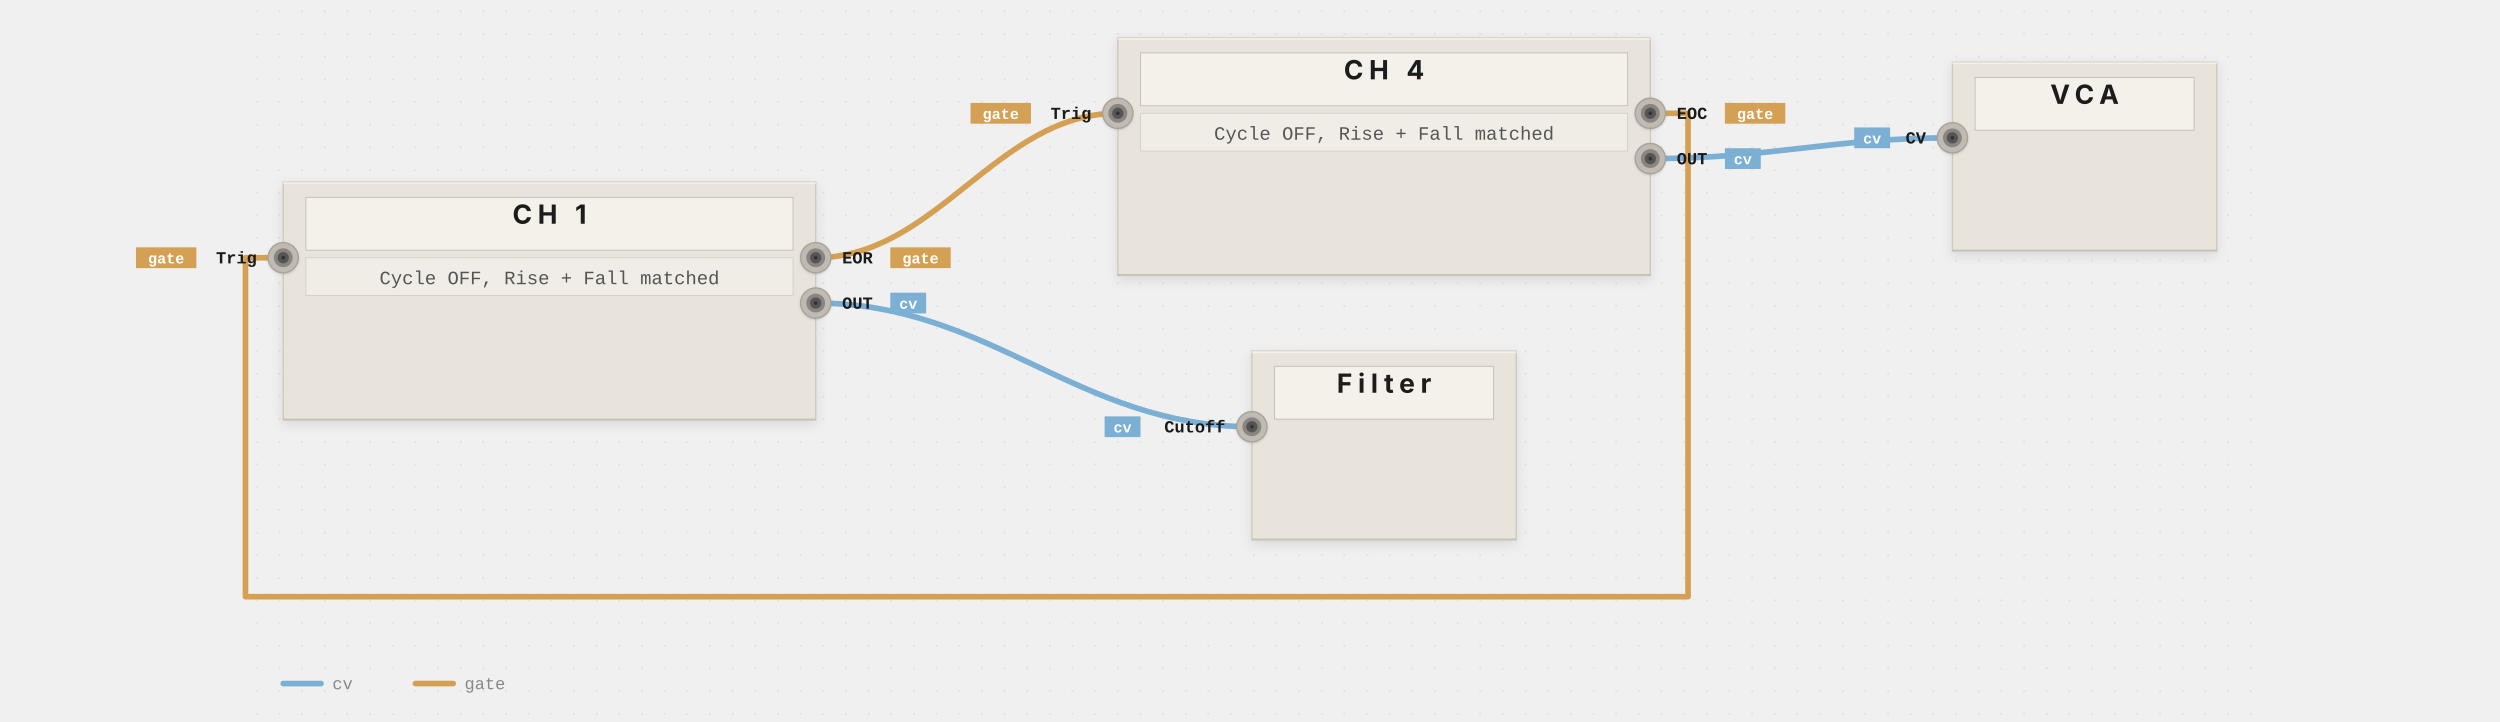
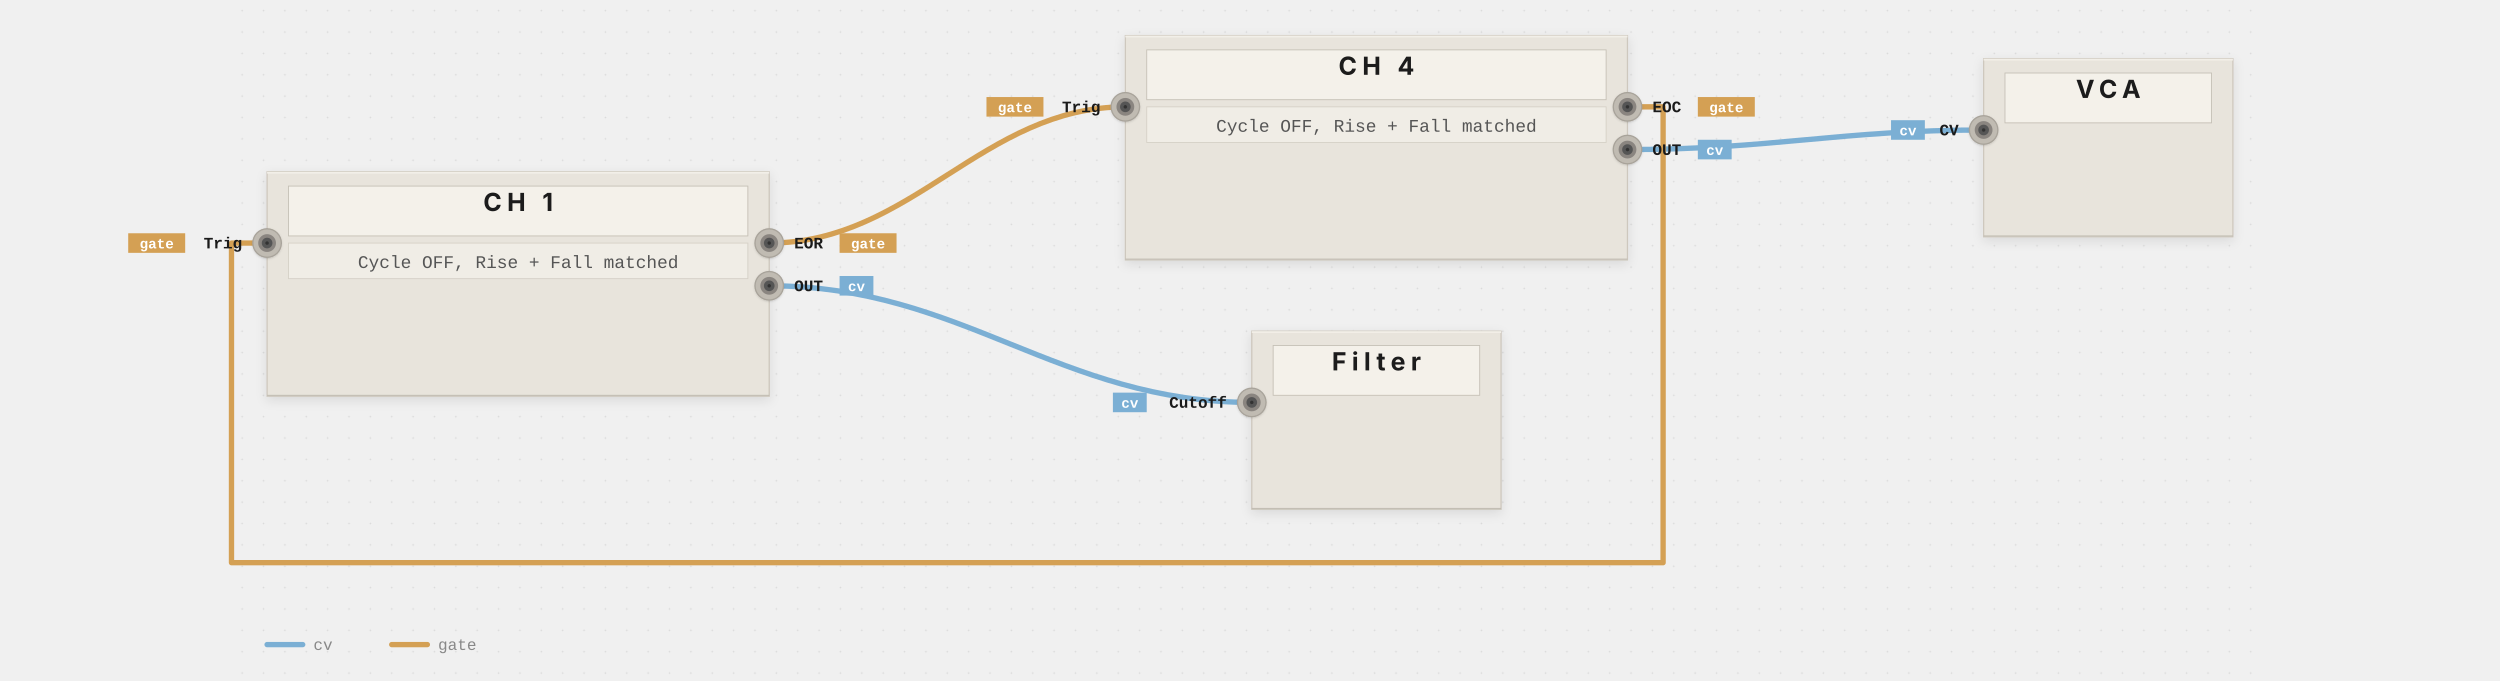
- <svg xmlns="http://www.w3.org/2000/svg" viewBox="-130 0 1324 382" width="100%" data-pf-min-width="1324" role="img" aria-labelledby="pf-b08278-title pf-b08278-desc">
+ <svg xmlns="http://www.w3.org/2000/svg" viewBox="-130 0 1404 382" width="100%" data-pf-min-width="1404" role="img" aria-labelledby="pf-50fb09-title pf-50fb09-desc">
  <style>@media print { .pf-panel, .pf-jack { filter: none; } }</style>
  <defs>
-     <filter id="pf-b08278-panel-shadow" x="-20%" y="-20%" width="140%" height="140%">
+     <filter id="pf-50fb09-panel-shadow" x="-20%" y="-20%" width="140%" height="140%">
      <feDropShadow dx="0" dy="2" stdDeviation="3" flood-opacity="0.1" />
    </filter>
-     <filter id="pf-b08278-jack-shadow" x="-20%" y="-20%" width="140%" height="140%">
+     <filter id="pf-50fb09-jack-shadow" x="-20%" y="-20%" width="140%" height="140%">
      <feDropShadow dx="0" dy="0.5" stdDeviation="0.8" flood-opacity="0.15" />
    </filter>
-     <pattern id="pf-b08278-dots" width="12" height="12" patternUnits="userSpaceOnUse">
+     <pattern id="pf-50fb09-dots" width="12" height="12" patternUnits="userSpaceOnUse">
      <circle cx="6" cy="6" r="0.5" fill="#aaaaaa" opacity="0.3" />
    </pattern>
  </defs>
  <g class="pf-layer-bg">
-     <rect width="1064" height="382" fill="url(#pf-b08278-dots)" />
+     <rect width="1144" height="382" fill="url(#pf-50fb09-dots)" />
  </g>
  <g class="pf-layer-cables">
-     <path d="M 302 136.5 C 366 136.5, 398 60, 462 60" stroke="#d4a054" stroke-width="3" fill="none" stroke-linecap="round" stroke-linejoin="round" data-connection="conn-0" data-signal="gate" />
-     <path d="M 302 160.5 C 394.4 160.5, 440.6 226, 533 226" stroke="#7bafd4" stroke-width="3" fill="none" stroke-linecap="round" stroke-linejoin="round" data-connection="conn-2" data-signal="cv" />
-     <path d="M 744 84 C 808 84, 840 73, 904 73" stroke="#7bafd4" stroke-width="3" fill="none" stroke-linecap="round" stroke-linejoin="round" data-connection="conn-3" data-signal="cv" />
-     <path d="M 744 60 L 764 60 L 764 316 L 0 316 L 0 136.5 L 20 136.5" stroke="#d4a054" stroke-width="3" fill="none" stroke-linecap="round" stroke-linejoin="round" data-connection="conn-1" data-signal="gate" />
+     <path d="M 302 136.5 C 382 136.5, 422 60, 502 60" stroke="#d4a054" stroke-width="3" fill="none" stroke-linecap="round" stroke-linejoin="round" data-connection="conn-0" data-signal="gate" />
+     <path d="M 302 160.5 C 410.4 160.5, 464.6 226, 573 226" stroke="#7bafd4" stroke-width="3" fill="none" stroke-linecap="round" stroke-linejoin="round" data-connection="conn-2" data-signal="cv" />
+     <path d="M 784 84 C 864 84, 904 73, 984 73" stroke="#7bafd4" stroke-width="3" fill="none" stroke-linecap="round" stroke-linejoin="round" data-connection="conn-3" data-signal="cv" />
+     <path d="M 784 60 L 804 60 L 804 316 L 0 316 L 0 136.5 L 20 136.5" stroke="#d4a054" stroke-width="3" fill="none" stroke-linecap="round" stroke-linejoin="round" data-connection="conn-1" data-signal="gate" />
    <circle cx="302" cy="136.5" r="3.5" fill="#c49244" />
-     <circle cx="462" cy="60" r="3.5" fill="#c49244" />
+     <circle cx="502" cy="60" r="3.5" fill="#c49244" />
    <circle cx="302" cy="160.5" r="3.5" fill="#6a9ec3" />
-     <circle cx="533" cy="226" r="3.5" fill="#6a9ec3" />
-     <circle cx="744" cy="84" r="3.5" fill="#6a9ec3" />
-     <circle cx="904" cy="73" r="3.5" fill="#6a9ec3" />
-     <circle cx="744" cy="60" r="3.5" fill="#c49244" />
+     <circle cx="573" cy="226" r="3.5" fill="#6a9ec3" />
+     <circle cx="784" cy="84" r="3.5" fill="#6a9ec3" />
+     <circle cx="984" cy="73" r="3.5" fill="#6a9ec3" />
+     <circle cx="784" cy="60" r="3.5" fill="#c49244" />
    <circle cx="20" cy="136.5" r="3.5" fill="#c49244" />
  </g>
  <g class="pf-layer-panels">
-     <g data-module="MATHS" filter="url(#pf-b08278-panel-shadow)">
+     <g data-module="MATHS" filter="url(#pf-50fb09-panel-shadow)">
      <rect x="20" y="96.5" width="282" height="126" fill="#e8e4dc" stroke="#cec8be" stroke-width="0.75" rx="0" />
      <line x1="20" y1="97" x2="302" y2="97" stroke="#f2efe8" stroke-width="1" />
      <line x1="20" y1="222" x2="302" y2="222" stroke="#bdb8ae" stroke-width="0.5" />
      <rect x="32" y="104.5" width="258" height="28" fill="#f4f1ea" stroke="#c5c0b6" stroke-width="0.5" />
      <text x="161" y="118.5" text-anchor="middle" font-family="system-ui, -apple-system, BlinkMacSystemFont, 'Segoe UI', sans-serif" font-size="14" font-weight="700" fill="#1a1a1a" letter-spacing="3">CH 1</text>
    </g>
-     <g data-module="MATHS" filter="url(#pf-b08278-panel-shadow)">
-       <rect x="462" y="20" width="282" height="126" fill="#e8e4dc" stroke="#cec8be" stroke-width="0.75" rx="0" />
-       <line x1="462" y1="20.5" x2="744" y2="20.5" stroke="#f2efe8" stroke-width="1" />
-       <line x1="462" y1="145.5" x2="744" y2="145.5" stroke="#bdb8ae" stroke-width="0.5" />
-       <rect x="474" y="28" width="258" height="28" fill="#f4f1ea" stroke="#c5c0b6" stroke-width="0.5" />
-       <text x="603" y="42" text-anchor="middle" font-family="system-ui, -apple-system, BlinkMacSystemFont, 'Segoe UI', sans-serif" font-size="14" font-weight="700" fill="#1a1a1a" letter-spacing="3">CH 4</text>
+     <g data-module="MATHS" filter="url(#pf-50fb09-panel-shadow)">
+       <rect x="502" y="20" width="282" height="126" fill="#e8e4dc" stroke="#cec8be" stroke-width="0.75" rx="0" />
+       <line x1="502" y1="20.5" x2="784" y2="20.5" stroke="#f2efe8" stroke-width="1" />
+       <line x1="502" y1="145.5" x2="784" y2="145.5" stroke="#bdb8ae" stroke-width="0.5" />
+       <rect x="514" y="28" width="258" height="28" fill="#f4f1ea" stroke="#c5c0b6" stroke-width="0.5" />
+       <text x="643" y="42" text-anchor="middle" font-family="system-ui, -apple-system, BlinkMacSystemFont, 'Segoe UI', sans-serif" font-size="14" font-weight="700" fill="#1a1a1a" letter-spacing="3">CH 4</text>
    </g>
-     <g data-module="Filter" filter="url(#pf-b08278-panel-shadow)">
-       <rect x="533" y="186" width="140" height="100" fill="#e8e4dc" stroke="#cec8be" stroke-width="0.75" rx="0" />
-       <line x1="533" y1="186.5" x2="673" y2="186.5" stroke="#f2efe8" stroke-width="1" />
-       <line x1="533" y1="285.5" x2="673" y2="285.5" stroke="#bdb8ae" stroke-width="0.5" />
-       <rect x="545" y="194" width="116" height="28" fill="#f4f1ea" stroke="#c5c0b6" stroke-width="0.5" />
-       <text x="603" y="208" text-anchor="middle" font-family="system-ui, -apple-system, BlinkMacSystemFont, 'Segoe UI', sans-serif" font-size="14" font-weight="700" fill="#1a1a1a" letter-spacing="3">Filter</text>
+     <g data-module="Filter" filter="url(#pf-50fb09-panel-shadow)">
+       <rect x="573" y="186" width="140" height="100" fill="#e8e4dc" stroke="#cec8be" stroke-width="0.75" rx="0" />
+       <line x1="573" y1="186.5" x2="713" y2="186.5" stroke="#f2efe8" stroke-width="1" />
+       <line x1="573" y1="285.5" x2="713" y2="285.5" stroke="#bdb8ae" stroke-width="0.5" />
+       <rect x="585" y="194" width="116" height="28" fill="#f4f1ea" stroke="#c5c0b6" stroke-width="0.5" />
+       <text x="643" y="208" text-anchor="middle" font-family="system-ui, -apple-system, BlinkMacSystemFont, 'Segoe UI', sans-serif" font-size="14" font-weight="700" fill="#1a1a1a" letter-spacing="3">Filter</text>
    </g>
-     <g data-module="VCA" filter="url(#pf-b08278-panel-shadow)">
-       <rect x="904" y="33" width="140" height="100" fill="#e8e4dc" stroke="#cec8be" stroke-width="0.75" rx="0" />
-       <line x1="904" y1="33.5" x2="1044" y2="33.5" stroke="#f2efe8" stroke-width="1" />
-       <line x1="904" y1="132.5" x2="1044" y2="132.5" stroke="#bdb8ae" stroke-width="0.5" />
-       <rect x="916" y="41" width="116" height="28" fill="#f4f1ea" stroke="#c5c0b6" stroke-width="0.5" />
-       <text x="974" y="55" text-anchor="middle" font-family="system-ui, -apple-system, BlinkMacSystemFont, 'Segoe UI', sans-serif" font-size="14" font-weight="700" fill="#1a1a1a" letter-spacing="3">VCA</text>
+     <g data-module="VCA" filter="url(#pf-50fb09-panel-shadow)">
+       <rect x="984" y="33" width="140" height="100" fill="#e8e4dc" stroke="#cec8be" stroke-width="0.75" rx="0" />
+       <line x1="984" y1="33.5" x2="1124" y2="33.5" stroke="#f2efe8" stroke-width="1" />
+       <line x1="984" y1="132.5" x2="1124" y2="132.5" stroke="#bdb8ae" stroke-width="0.5" />
+       <rect x="996" y="41" width="116" height="28" fill="#f4f1ea" stroke="#c5c0b6" stroke-width="0.5" />
+       <text x="1054" y="55" text-anchor="middle" font-family="system-ui, -apple-system, BlinkMacSystemFont, 'Segoe UI', sans-serif" font-size="14" font-weight="700" fill="#1a1a1a" letter-spacing="3">VCA</text>
    </g>
  </g>
  <g class="pf-layer-params">
    <rect x="32" y="136.5" width="258" height="20" fill="#f0ede6" stroke="#d5d0c6" stroke-width="0.5" />
    <text x="161" y="150.5" text-anchor="middle" font-family="'SF Mono', 'Fira Code', Consolas, 'Courier New', monospace" font-size="10" fill="#555555">Cycle OFF, Rise + Fall matched</text>
-     <rect x="474" y="60" width="258" height="20" fill="#f0ede6" stroke="#d5d0c6" stroke-width="0.5" />
-     <text x="603" y="74" text-anchor="middle" font-family="'SF Mono', 'Fira Code', Consolas, 'Courier New', monospace" font-size="10" fill="#555555">Cycle OFF, Rise + Fall matched</text>
+     <rect x="514" y="60" width="258" height="20" fill="#f0ede6" stroke="#d5d0c6" stroke-width="0.5" />
+     <text x="643" y="74" text-anchor="middle" font-family="'SF Mono', 'Fira Code', Consolas, 'Courier New', monospace" font-size="10" fill="#555555">Cycle OFF, Rise + Fall matched</text>
  </g>
  <g class="pf-layer-jacks">
-     <g data-port="maths--ch-1.trig" filter="url(#pf-b08278-jack-shadow)">
+     <g data-port="maths--ch-1.trig" filter="url(#pf-50fb09-jack-shadow)">
      <circle cx="20" cy="136.5" r="8" fill="#c0bbb2" stroke="#a8a39a" stroke-width="0.75" />
      <circle cx="20" cy="136.5" r="5" fill="#8a8580" />
      <circle cx="20" cy="136.5" r="3" fill="#555555" />
      <circle cx="20" cy="136.5" r="1" fill="#333333" />
    </g>
-     <g data-port="maths--ch-1.eor" filter="url(#pf-b08278-jack-shadow)">
+     <g data-port="maths--ch-1.eor" filter="url(#pf-50fb09-jack-shadow)">
      <circle cx="302" cy="136.5" r="8" fill="#c0bbb2" stroke="#a8a39a" stroke-width="0.75" />
      <circle cx="302" cy="136.5" r="5" fill="#8a8580" />
      <circle cx="302" cy="136.5" r="3" fill="#555555" />
      <circle cx="302" cy="136.5" r="1" fill="#333333" />
    </g>
-     <g data-port="maths--ch-1.out" filter="url(#pf-b08278-jack-shadow)">
+     <g data-port="maths--ch-1.out" filter="url(#pf-50fb09-jack-shadow)">
      <circle cx="302" cy="160.5" r="8" fill="#c0bbb2" stroke="#a8a39a" stroke-width="0.75" />
      <circle cx="302" cy="160.5" r="5" fill="#8a8580" />
      <circle cx="302" cy="160.5" r="3" fill="#555555" />
      <circle cx="302" cy="160.5" r="1" fill="#333333" />
    </g>
-     <g data-port="maths--ch-4.trig" filter="url(#pf-b08278-jack-shadow)">
-       <circle cx="462" cy="60" r="8" fill="#c0bbb2" stroke="#a8a39a" stroke-width="0.75" />
-       <circle cx="462" cy="60" r="5" fill="#8a8580" />
-       <circle cx="462" cy="60" r="3" fill="#555555" />
-       <circle cx="462" cy="60" r="1" fill="#333333" />
+     <g data-port="maths--ch-4.trig" filter="url(#pf-50fb09-jack-shadow)">
+       <circle cx="502" cy="60" r="8" fill="#c0bbb2" stroke="#a8a39a" stroke-width="0.75" />
+       <circle cx="502" cy="60" r="5" fill="#8a8580" />
+       <circle cx="502" cy="60" r="3" fill="#555555" />
+       <circle cx="502" cy="60" r="1" fill="#333333" />
    </g>
-     <g data-port="maths--ch-4.eoc" filter="url(#pf-b08278-jack-shadow)">
-       <circle cx="744" cy="60" r="8" fill="#c0bbb2" stroke="#a8a39a" stroke-width="0.75" />
-       <circle cx="744" cy="60" r="5" fill="#8a8580" />
-       <circle cx="744" cy="60" r="3" fill="#555555" />
-       <circle cx="744" cy="60" r="1" fill="#333333" />
+     <g data-port="maths--ch-4.eoc" filter="url(#pf-50fb09-jack-shadow)">
+       <circle cx="784" cy="60" r="8" fill="#c0bbb2" stroke="#a8a39a" stroke-width="0.75" />
+       <circle cx="784" cy="60" r="5" fill="#8a8580" />
+       <circle cx="784" cy="60" r="3" fill="#555555" />
+       <circle cx="784" cy="60" r="1" fill="#333333" />
    </g>
-     <g data-port="maths--ch-4.out" filter="url(#pf-b08278-jack-shadow)">
-       <circle cx="744" cy="84" r="8" fill="#c0bbb2" stroke="#a8a39a" stroke-width="0.75" />
-       <circle cx="744" cy="84" r="5" fill="#8a8580" />
-       <circle cx="744" cy="84" r="3" fill="#555555" />
-       <circle cx="744" cy="84" r="1" fill="#333333" />
+     <g data-port="maths--ch-4.out" filter="url(#pf-50fb09-jack-shadow)">
+       <circle cx="784" cy="84" r="8" fill="#c0bbb2" stroke="#a8a39a" stroke-width="0.75" />
+       <circle cx="784" cy="84" r="5" fill="#8a8580" />
+       <circle cx="784" cy="84" r="3" fill="#555555" />
+       <circle cx="784" cy="84" r="1" fill="#333333" />
    </g>
-     <g data-port="filter.cutoff" filter="url(#pf-b08278-jack-shadow)">
-       <circle cx="533" cy="226" r="8" fill="#c0bbb2" stroke="#a8a39a" stroke-width="0.75" />
-       <circle cx="533" cy="226" r="5" fill="#8a8580" />
-       <circle cx="533" cy="226" r="3" fill="#555555" />
-       <circle cx="533" cy="226" r="1" fill="#333333" />
+     <g data-port="filter.cutoff" filter="url(#pf-50fb09-jack-shadow)">
+       <circle cx="573" cy="226" r="8" fill="#c0bbb2" stroke="#a8a39a" stroke-width="0.75" />
+       <circle cx="573" cy="226" r="5" fill="#8a8580" />
+       <circle cx="573" cy="226" r="3" fill="#555555" />
+       <circle cx="573" cy="226" r="1" fill="#333333" />
    </g>
-     <g data-port="vca.cv" filter="url(#pf-b08278-jack-shadow)">
-       <circle cx="904" cy="73" r="8" fill="#c0bbb2" stroke="#a8a39a" stroke-width="0.75" />
-       <circle cx="904" cy="73" r="5" fill="#8a8580" />
-       <circle cx="904" cy="73" r="3" fill="#555555" />
-       <circle cx="904" cy="73" r="1" fill="#333333" />
+     <g data-port="vca.cv" filter="url(#pf-50fb09-jack-shadow)">
+       <circle cx="984" cy="73" r="8" fill="#c0bbb2" stroke="#a8a39a" stroke-width="0.75" />
+       <circle cx="984" cy="73" r="5" fill="#8a8580" />
+       <circle cx="984" cy="73" r="3" fill="#555555" />
+       <circle cx="984" cy="73" r="1" fill="#333333" />
    </g>
  </g>
  <g class="pf-layer-labels">
    <text x="6" y="139.5" font-family="'SF Mono', 'Fira Code', Consolas, 'Courier New', monospace" font-size="9" fill="#1a1a1a" font-weight="600" text-anchor="end">Trig</text>
    <rect class="pf-port-pill" x="-58" y="131" width="32" height="11" rx="0" fill="#d4a054" data-signal="gate" />
    <text class="pf-port-pill-text" x="-42" y="139.5" text-anchor="middle" font-family="'SF Mono', 'Fira Code', Consolas, 'Courier New', monospace" font-size="8" fill="#ffffff" font-weight="600">gate</text>
    <text x="316" y="139.5" font-family="'SF Mono', 'Fira Code', Consolas, 'Courier New', monospace" font-size="9" fill="#1a1a1a" font-weight="600" text-anchor="start">EOR</text>
    <rect class="pf-port-pill" x="341.5" y="131" width="32" height="11" rx="0" fill="#d4a054" data-signal="gate" />
    <text class="pf-port-pill-text" x="357.5" y="139.5" text-anchor="middle" font-family="'SF Mono', 'Fira Code', Consolas, 'Courier New', monospace" font-size="8" fill="#ffffff" font-weight="600">gate</text>
    <text x="316" y="163.5" font-family="'SF Mono', 'Fira Code', Consolas, 'Courier New', monospace" font-size="9" fill="#1a1a1a" font-weight="600" text-anchor="start">OUT</text>
    <rect class="pf-port-pill" x="341.5" y="155" width="19" height="11" rx="0" fill="#7bafd4" data-signal="cv" />
    <text class="pf-port-pill-text" x="351" y="163.5" text-anchor="middle" font-family="'SF Mono', 'Fira Code', Consolas, 'Courier New', monospace" font-size="8" fill="#ffffff" font-weight="600">cv</text>
-     <text x="448" y="63" font-family="'SF Mono', 'Fira Code', Consolas, 'Courier New', monospace" font-size="9" fill="#1a1a1a" font-weight="600" text-anchor="end">Trig</text>
-     <rect class="pf-port-pill" x="384" y="54.5" width="32" height="11" rx="0" fill="#d4a054" data-signal="gate" />
-     <text class="pf-port-pill-text" x="400" y="63" text-anchor="middle" font-family="'SF Mono', 'Fira Code', Consolas, 'Courier New', monospace" font-size="8" fill="#ffffff" font-weight="600">gate</text>
-     <text x="758" y="63" font-family="'SF Mono', 'Fira Code', Consolas, 'Courier New', monospace" font-size="9" fill="#1a1a1a" font-weight="600" text-anchor="start">EOC</text>
-     <rect class="pf-port-pill" x="783.5" y="54.5" width="32" height="11" rx="0" fill="#d4a054" data-signal="gate" />
-     <text class="pf-port-pill-text" x="799.5" y="63" text-anchor="middle" font-family="'SF Mono', 'Fira Code', Consolas, 'Courier New', monospace" font-size="8" fill="#ffffff" font-weight="600">gate</text>
-     <text x="758" y="87" font-family="'SF Mono', 'Fira Code', Consolas, 'Courier New', monospace" font-size="9" fill="#1a1a1a" font-weight="600" text-anchor="start">OUT</text>
-     <rect class="pf-port-pill" x="783.5" y="78.5" width="19" height="11" rx="0" fill="#7bafd4" data-signal="cv" />
-     <text class="pf-port-pill-text" x="793" y="87" text-anchor="middle" font-family="'SF Mono', 'Fira Code', Consolas, 'Courier New', monospace" font-size="8" fill="#ffffff" font-weight="600">cv</text>
-     <text x="519" y="229" font-family="'SF Mono', 'Fira Code', Consolas, 'Courier New', monospace" font-size="9" fill="#1a1a1a" font-weight="600" text-anchor="end">Cutoff</text>
-     <rect class="pf-port-pill" x="455" y="220.5" width="19" height="11" rx="0" fill="#7bafd4" data-signal="cv" />
-     <text class="pf-port-pill-text" x="464.5" y="229" text-anchor="middle" font-family="'SF Mono', 'Fira Code', Consolas, 'Courier New', monospace" font-size="8" fill="#ffffff" font-weight="600">cv</text>
-     <text x="890" y="76" font-family="'SF Mono', 'Fira Code', Consolas, 'Courier New', monospace" font-size="9" fill="#1a1a1a" font-weight="600" text-anchor="end">CV</text>
-     <rect class="pf-port-pill" x="852" y="67.5" width="19" height="11" rx="0" fill="#7bafd4" data-signal="cv" />
-     <text class="pf-port-pill-text" x="861.5" y="76" text-anchor="middle" font-family="'SF Mono', 'Fira Code', Consolas, 'Courier New', monospace" font-size="8" fill="#ffffff" font-weight="600">cv</text>
+     <text x="488" y="63" font-family="'SF Mono', 'Fira Code', Consolas, 'Courier New', monospace" font-size="9" fill="#1a1a1a" font-weight="600" text-anchor="end">Trig</text>
+     <rect class="pf-port-pill" x="424" y="54.5" width="32" height="11" rx="0" fill="#d4a054" data-signal="gate" />
+     <text class="pf-port-pill-text" x="440" y="63" text-anchor="middle" font-family="'SF Mono', 'Fira Code', Consolas, 'Courier New', monospace" font-size="8" fill="#ffffff" font-weight="600">gate</text>
+     <text x="798" y="63" font-family="'SF Mono', 'Fira Code', Consolas, 'Courier New', monospace" font-size="9" fill="#1a1a1a" font-weight="600" text-anchor="start">EOC</text>
+     <rect class="pf-port-pill" x="823.5" y="54.5" width="32" height="11" rx="0" fill="#d4a054" data-signal="gate" />
+     <text class="pf-port-pill-text" x="839.5" y="63" text-anchor="middle" font-family="'SF Mono', 'Fira Code', Consolas, 'Courier New', monospace" font-size="8" fill="#ffffff" font-weight="600">gate</text>
+     <text x="798" y="87" font-family="'SF Mono', 'Fira Code', Consolas, 'Courier New', monospace" font-size="9" fill="#1a1a1a" font-weight="600" text-anchor="start">OUT</text>
+     <rect class="pf-port-pill" x="823.5" y="78.5" width="19" height="11" rx="0" fill="#7bafd4" data-signal="cv" />
+     <text class="pf-port-pill-text" x="833" y="87" text-anchor="middle" font-family="'SF Mono', 'Fira Code', Consolas, 'Courier New', monospace" font-size="8" fill="#ffffff" font-weight="600">cv</text>
+     <text x="559" y="229" font-family="'SF Mono', 'Fira Code', Consolas, 'Courier New', monospace" font-size="9" fill="#1a1a1a" font-weight="600" text-anchor="end">Cutoff</text>
+     <rect class="pf-port-pill" x="495" y="220.5" width="19" height="11" rx="0" fill="#7bafd4" data-signal="cv" />
+     <text class="pf-port-pill-text" x="504.5" y="229" text-anchor="middle" font-family="'SF Mono', 'Fira Code', Consolas, 'Courier New', monospace" font-size="8" fill="#ffffff" font-weight="600">cv</text>
+     <text x="970" y="76" font-family="'SF Mono', 'Fira Code', Consolas, 'Courier New', monospace" font-size="9" fill="#1a1a1a" font-weight="600" text-anchor="end">CV</text>
+     <rect class="pf-port-pill" x="932" y="67.5" width="19" height="11" rx="0" fill="#7bafd4" data-signal="cv" />
+     <text class="pf-port-pill-text" x="941.5" y="76" text-anchor="middle" font-family="'SF Mono', 'Fira Code', Consolas, 'Courier New', monospace" font-size="8" fill="#ffffff" font-weight="600">cv</text>
  </g>
  <g class="pf-layer-annotations" />
  <g class="pf-layer-legend">
    <g transform="translate(20, 362)">
      <line x1="0" y1="0" x2="20" y2="0" stroke="#7bafd4" stroke-width="3" stroke-linecap="round" />
      <text x="26" y="3" font-family="'SF Mono', 'Fira Code', Consolas, 'Courier New', monospace" font-size="9" fill="#888888">cv</text>
    </g>
    <g transform="translate(90, 362)">
      <line x1="0" y1="0" x2="20" y2="0" stroke="#d4a054" stroke-width="3" stroke-linecap="round" />
      <text x="26" y="3" font-family="'SF Mono', 'Fira Code', Consolas, 'Courier New', monospace" font-size="9" fill="#888888">gate</text>
    </g>
  </g>
</svg>
